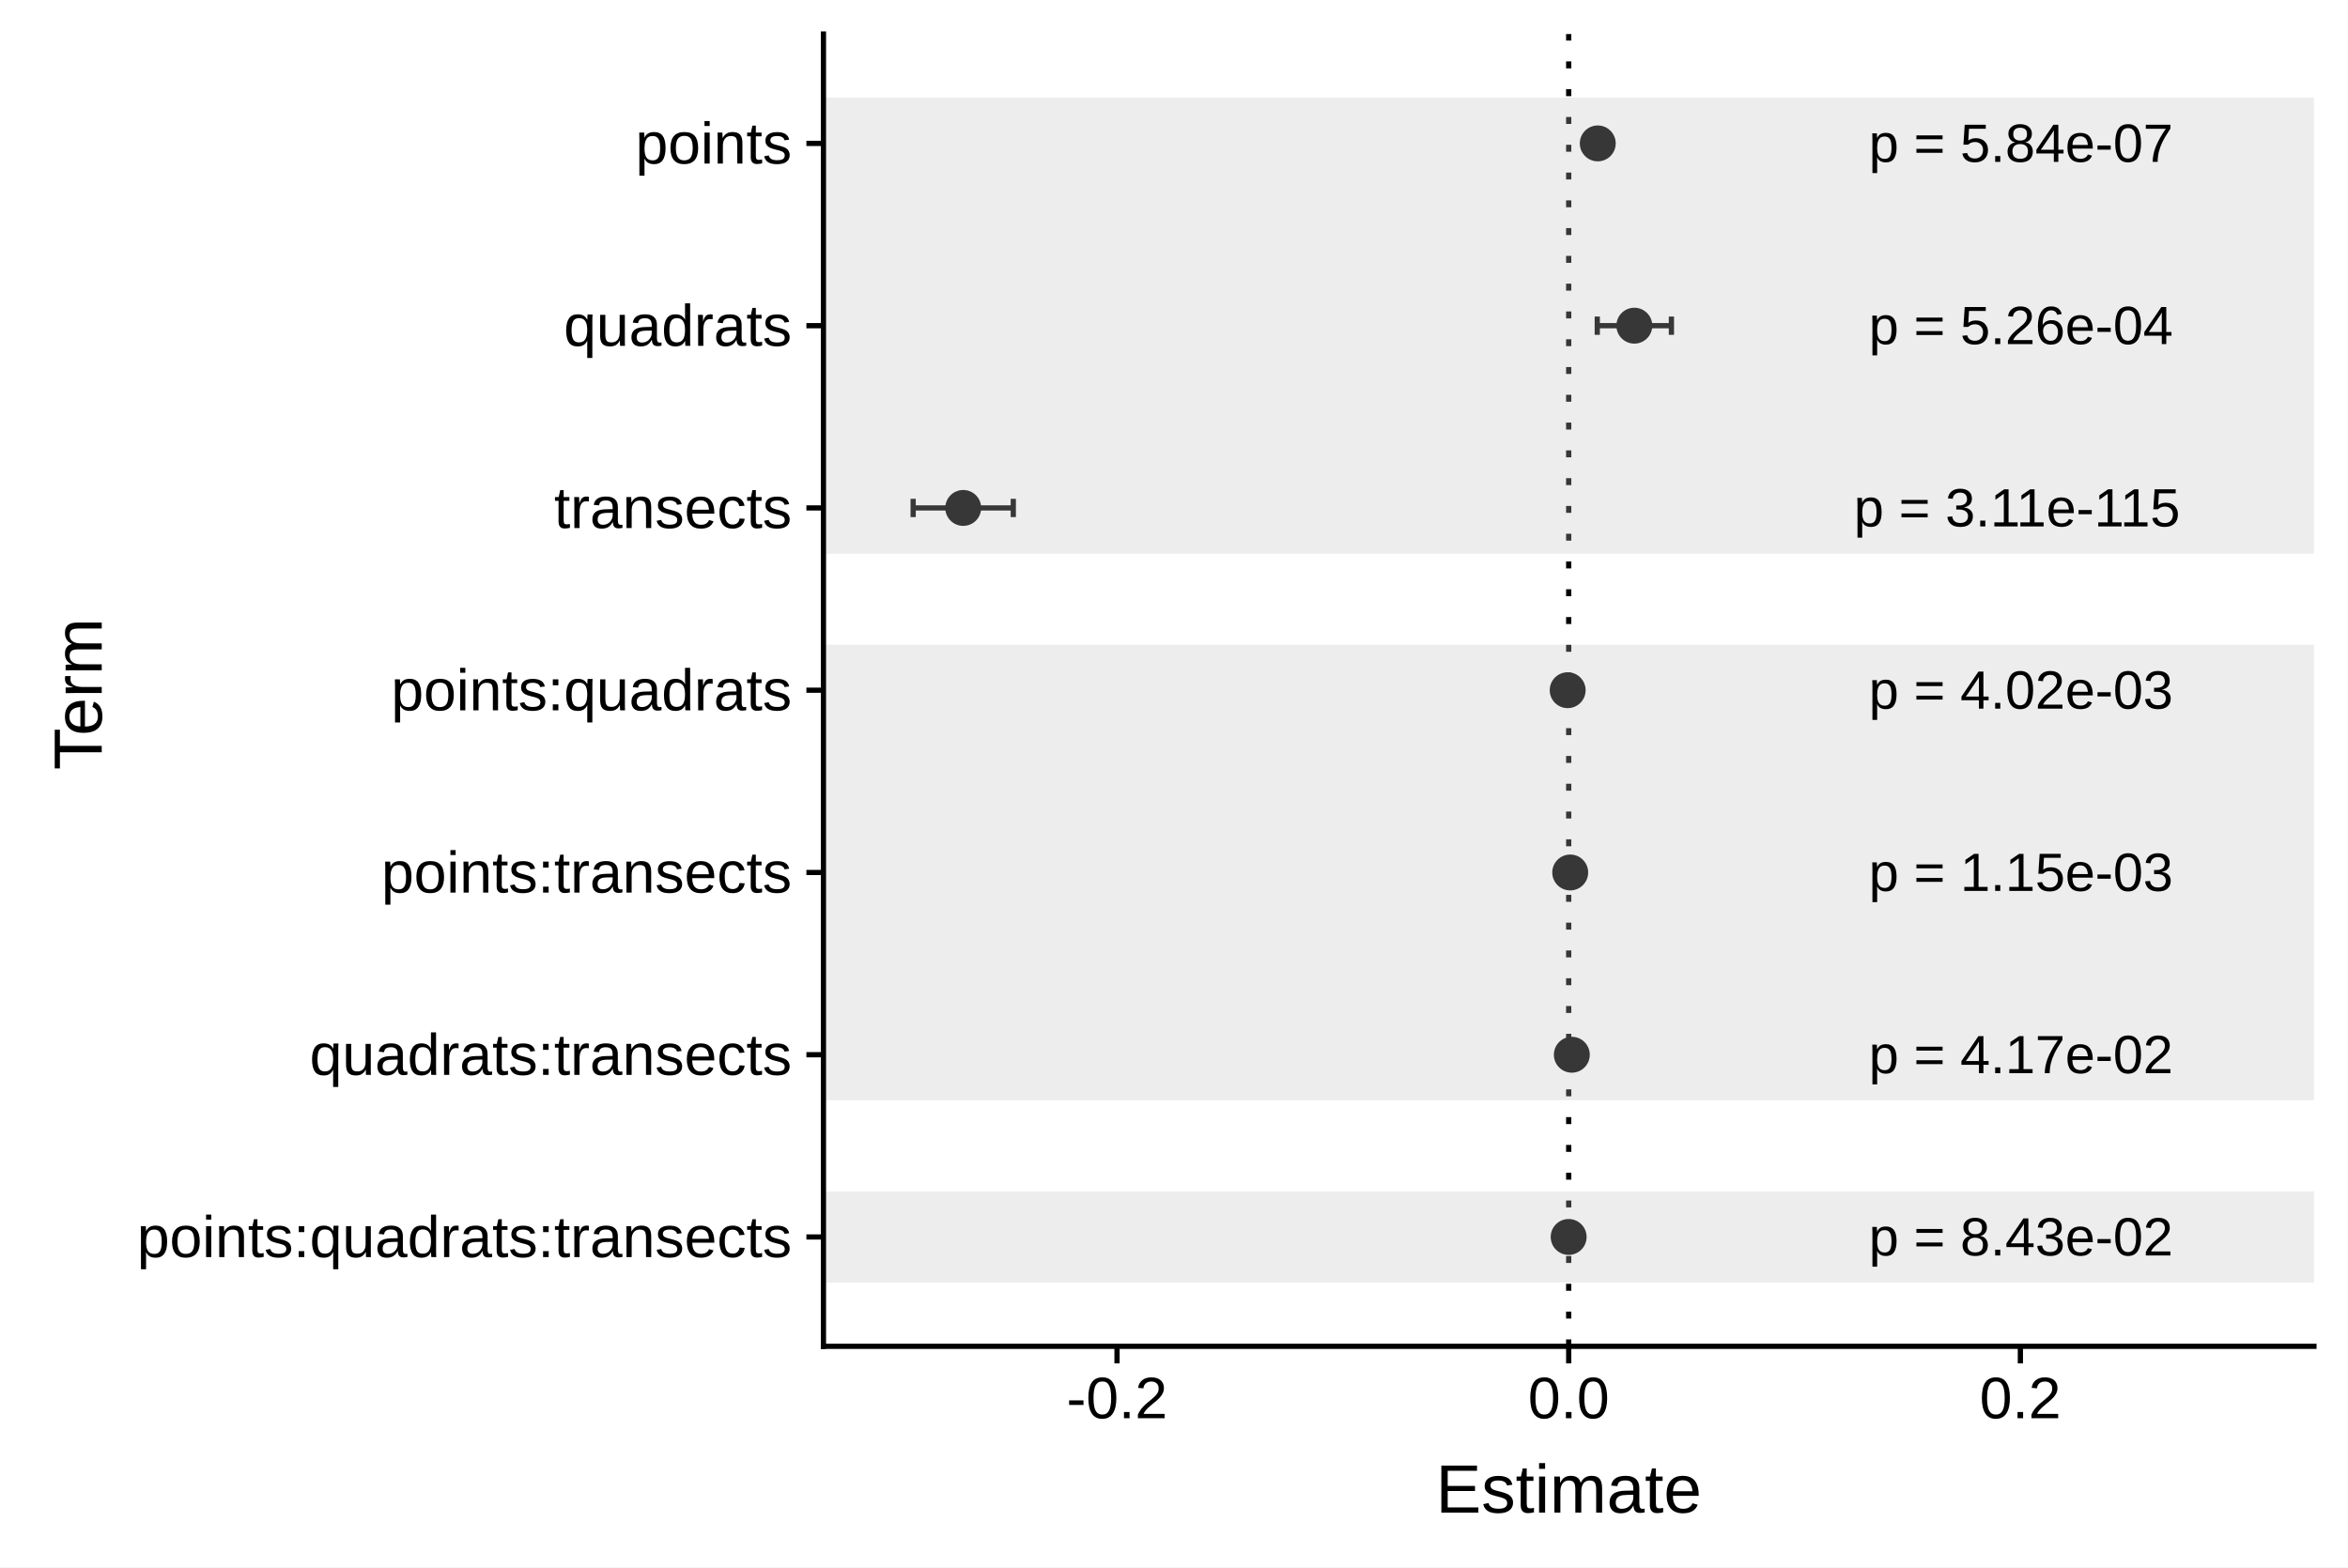
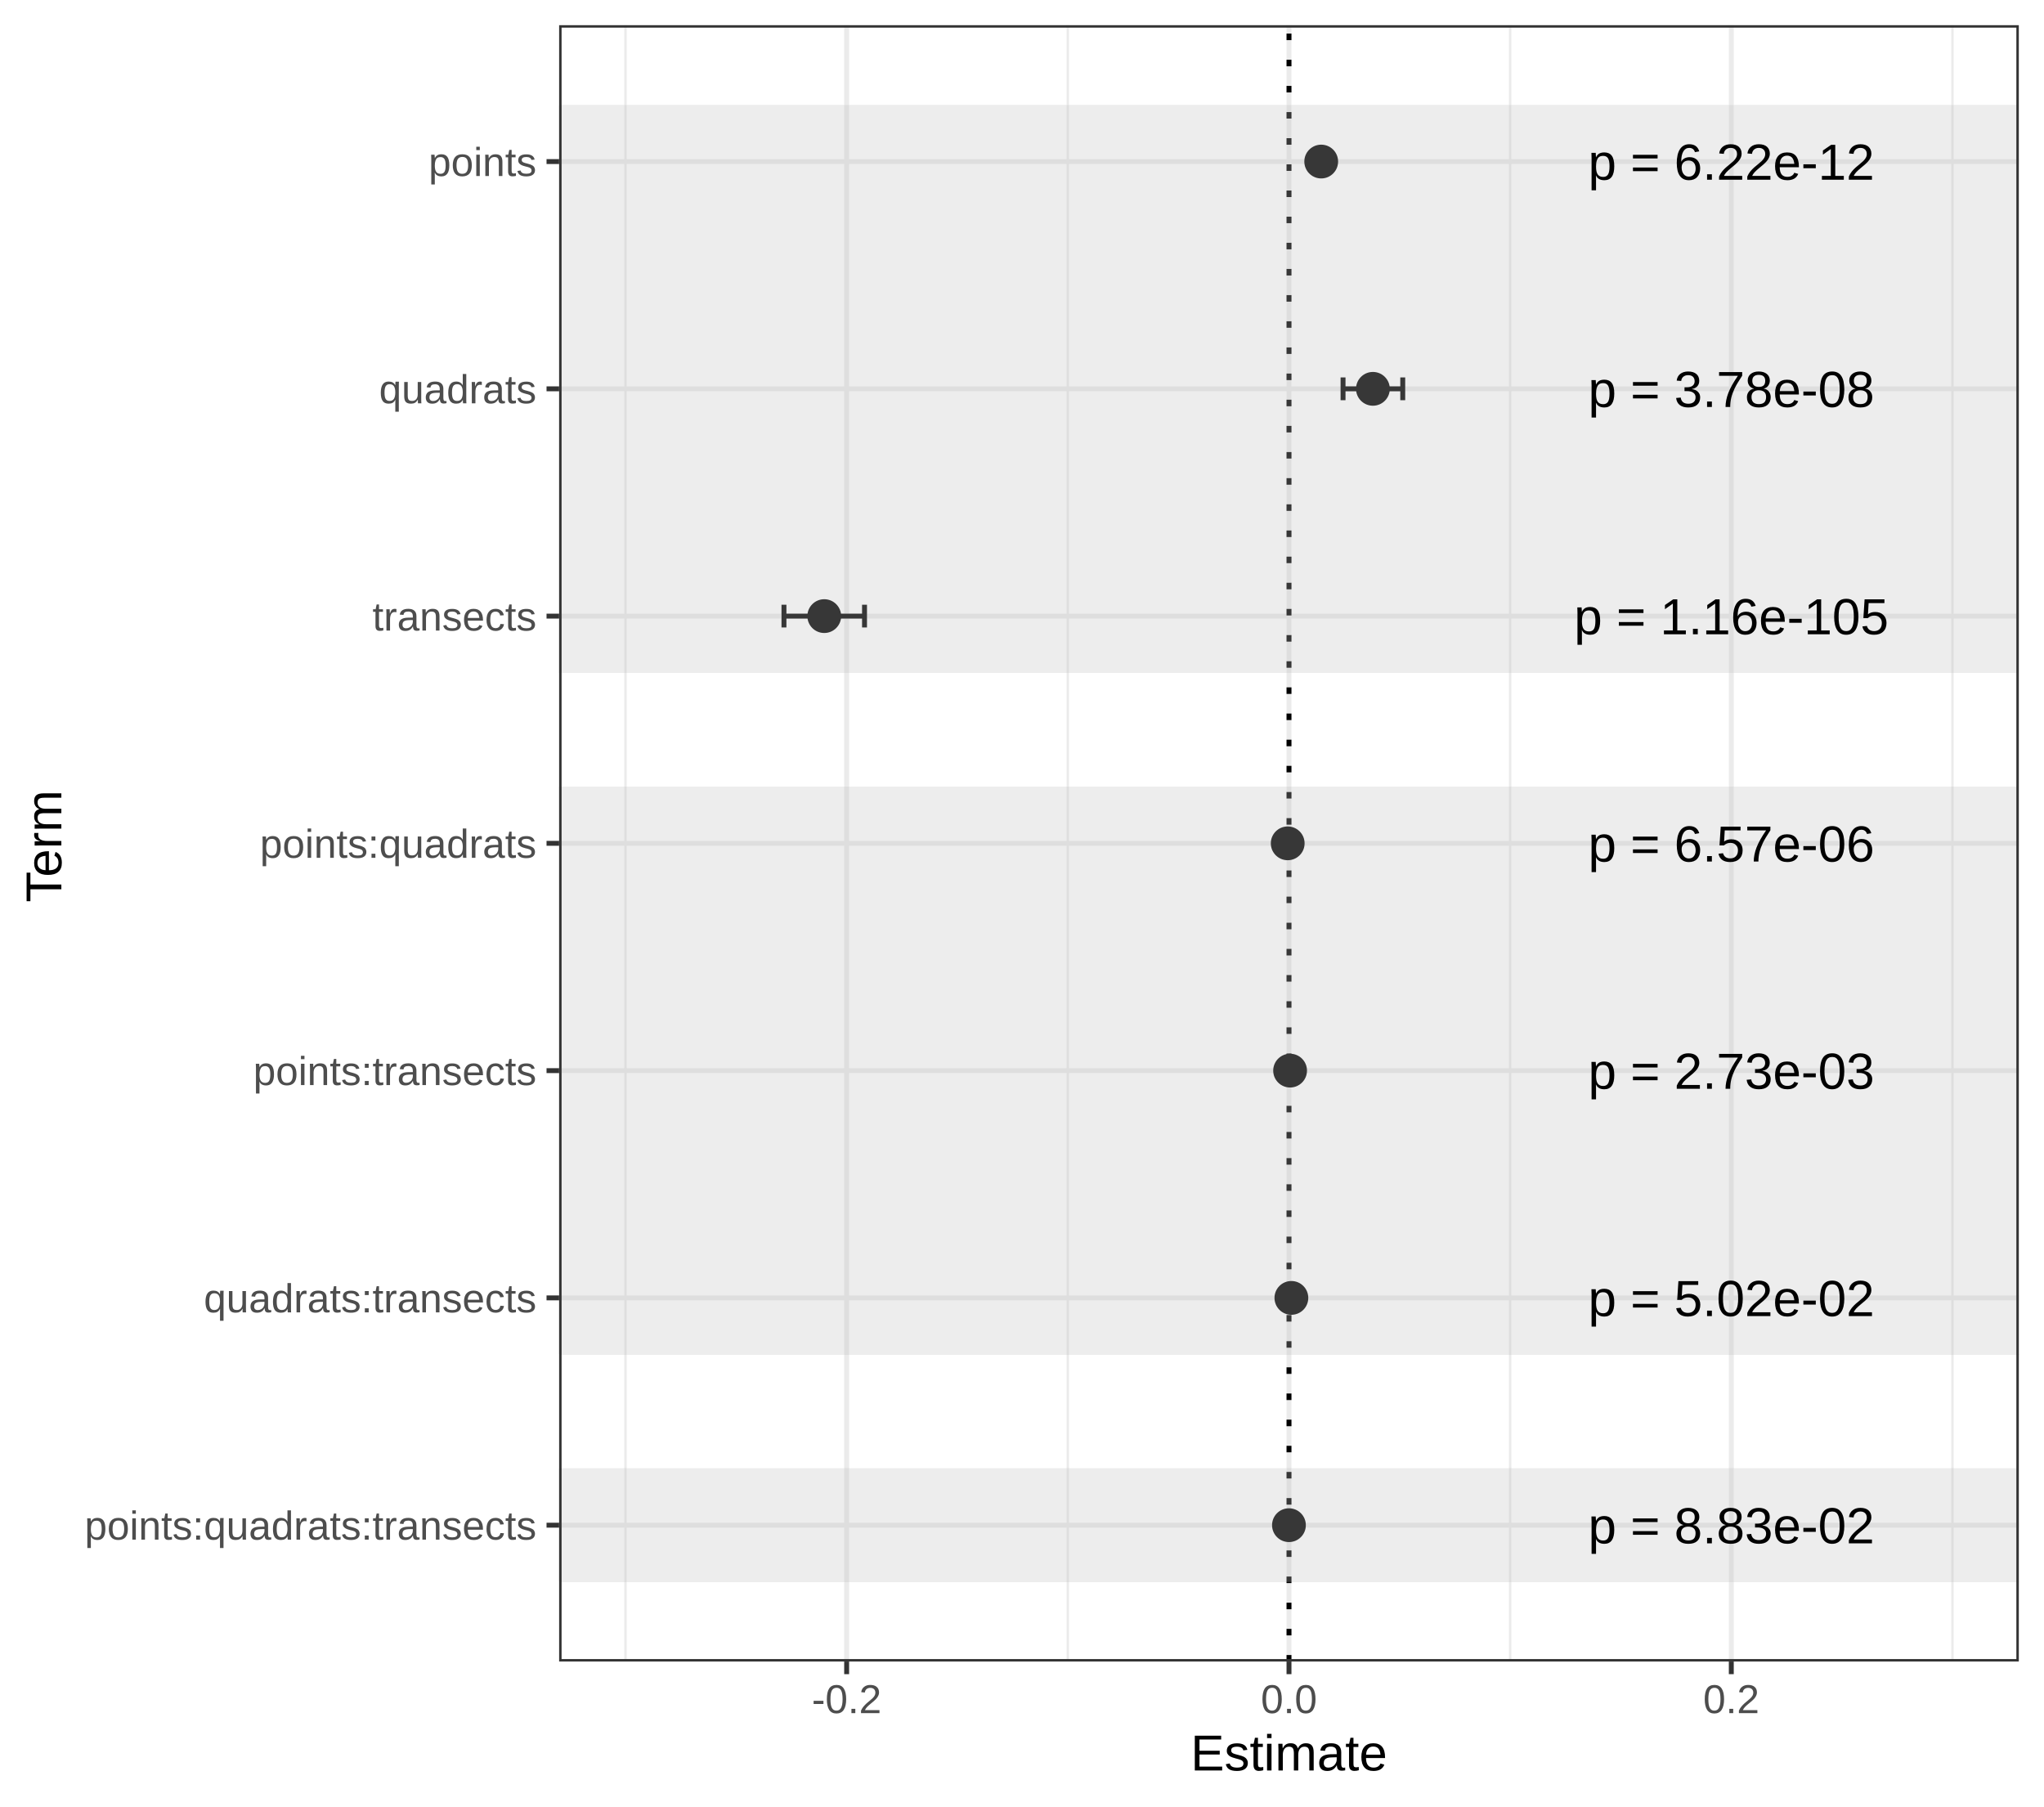
- <svg xmlns="http://www.w3.org/2000/svg" viewBox="0 0 480.75 321.00">
+ <svg xmlns="http://www.w3.org/2000/svg" viewBox="0 0 444.75 393.00">
  <defs>
    <style type="text/css">
-     line, polyline, path, rect, circle {
+     line, polyline, polygon, path, rect, circle {
      fill: none;
      stroke: #000000;
      stroke-linecap: round;
      stroke-linejoin: round;
      stroke-miterlimit: 10.00;
    }
  </style>
  </defs>
  <rect width="100%" height="100%" style="stroke: none; fill: #FFFFFF;" />
+   <rect x="0.00" y="0.00" width="444.75" height="393.00" style="stroke-width: 1.07; stroke: #FFFFFF; fill: #FFFFFF;" />
  <defs>
-     <clipPath id="cpMTY4LjU5OHw0NzMuNzc2fDI3NS43NDJ8Ni45NzM4NQ==">
-       <rect x="168.60" y="6.97" width="305.18" height="268.77" />
+     <clipPath id="cpMTIxLjY2fDQzOS4yN3wzNjEuNTF8NS40OA==">
+       <rect x="121.66" y="5.48" width="317.61" height="356.03" />
    </clipPath>
  </defs>
-   <circle cx="327.14" cy="29.37" r="2.49pt" style="stroke-width: 0.71; fill: #000000;" clip-path="url(#cpMTY4LjU5OHw0NzMuNzc2fDI3NS43NDJ8Ni45NzM4NQ==)" />
-   <circle cx="334.63" cy="66.70" r="2.49pt" style="stroke-width: 0.71; fill: #000000;" clip-path="url(#cpMTY4LjU5OHw0NzMuNzc2fDI3NS43NDJ8Ni45NzM4NQ==)" />
-   <circle cx="197.22" cy="104.03" r="2.49pt" style="stroke-width: 0.71; fill: #000000;" clip-path="url(#cpMTY4LjU5OHw0NzMuNzc2fDI3NS43NDJ8Ni45NzM4NQ==)" />
-   <circle cx="320.98" cy="141.36" r="2.49pt" style="stroke-width: 0.71; fill: #000000;" clip-path="url(#cpMTY4LjU5OHw0NzMuNzc2fDI3NS43NDJ8Ni45NzM4NQ==)" />
-   <circle cx="321.50" cy="178.69" r="2.49pt" style="stroke-width: 0.71; fill: #000000;" clip-path="url(#cpMTY4LjU5OHw0NzMuNzc2fDI3NS43NDJ8Ni45NzM4NQ==)" />
-   <circle cx="321.83" cy="216.02" r="2.49pt" style="stroke-width: 0.71; fill: #000000;" clip-path="url(#cpMTY4LjU5OHw0NzMuNzc2fDI3NS43NDJ8Ni45NzM4NQ==)" />
-   <circle cx="321.18" cy="253.34" r="2.49pt" style="stroke-width: 0.71; fill: #000000;" clip-path="url(#cpMTY4LjU5OHw0NzMuNzc2fDI3NS43NDJ8Ni45NzM4NQ==)" />
-   <polyline points="329.47,31.24 329.47,27.50 " style="stroke-width: 1.07; stroke-linecap: butt;" clip-path="url(#cpMTY4LjU5OHw0NzMuNzc2fDI3NS43NDJ8Ni45NzM4NQ==)" />
-   <polyline points="329.47,29.37 324.81,29.37 " style="stroke-width: 1.07; stroke-linecap: butt;" clip-path="url(#cpMTY4LjU5OHw0NzMuNzc2fDI3NS43NDJ8Ni45NzM4NQ==)" />
-   <polyline points="324.81,31.24 324.81,27.50 " style="stroke-width: 1.07; stroke-linecap: butt;" clip-path="url(#cpMTY4LjU5OHw0NzMuNzc2fDI3NS43NDJ8Ni45NzM4NQ==)" />
-   <polyline points="342.22,68.57 342.22,64.83 " style="stroke-width: 1.07; stroke-linecap: butt;" clip-path="url(#cpMTY4LjU5OHw0NzMuNzc2fDI3NS43NDJ8Ni45NzM4NQ==)" />
-   <polyline points="342.22,66.70 327.04,66.70 " style="stroke-width: 1.07; stroke-linecap: butt;" clip-path="url(#cpMTY4LjU5OHw0NzMuNzc2fDI3NS43NDJ8Ni45NzM4NQ==)" />
-   <polyline points="327.04,68.57 327.04,64.83 " style="stroke-width: 1.07; stroke-linecap: butt;" clip-path="url(#cpMTY4LjU5OHw0NzMuNzc2fDI3NS43NDJ8Ni45NzM4NQ==)" />
-   <polyline points="207.47,105.90 207.47,102.16 " style="stroke-width: 1.07; stroke-linecap: butt;" clip-path="url(#cpMTY4LjU5OHw0NzMuNzc2fDI3NS43NDJ8Ni45NzM4NQ==)" />
-   <polyline points="207.47,104.03 186.97,104.03 " style="stroke-width: 1.07; stroke-linecap: butt;" clip-path="url(#cpMTY4LjU5OHw0NzMuNzc2fDI3NS43NDJ8Ni45NzM4NQ==)" />
-   <polyline points="186.97,105.90 186.97,102.16 " style="stroke-width: 1.07; stroke-linecap: butt;" clip-path="url(#cpMTY4LjU5OHw0NzMuNzc2fDI3NS43NDJ8Ni45NzM4NQ==)" />
-   <polyline points="321.12,143.22 321.12,139.49 " style="stroke-width: 1.07; stroke-linecap: butt;" clip-path="url(#cpMTY4LjU5OHw0NzMuNzc2fDI3NS43NDJ8Ni45NzM4NQ==)" />
-   <polyline points="321.12,141.36 320.84,141.36 " style="stroke-width: 1.07; stroke-linecap: butt;" clip-path="url(#cpMTY4LjU5OHw0NzMuNzc2fDI3NS43NDJ8Ni45NzM4NQ==)" />
-   <polyline points="320.84,143.22 320.84,139.49 " style="stroke-width: 1.07; stroke-linecap: butt;" clip-path="url(#cpMTY4LjU5OHw0NzMuNzc2fDI3NS43NDJ8Ni45NzM4NQ==)" />
-   <polyline points="321.69,180.55 321.69,176.82 " style="stroke-width: 1.07; stroke-linecap: butt;" clip-path="url(#cpMTY4LjU5OHw0NzMuNzc2fDI3NS43NDJ8Ni45NzM4NQ==)" />
-   <polyline points="321.69,178.69 321.31,178.69 " style="stroke-width: 1.07; stroke-linecap: butt;" clip-path="url(#cpMTY4LjU5OHw0NzMuNzc2fDI3NS43NDJ8Ni45NzM4NQ==)" />
-   <polyline points="321.31,180.55 321.31,176.82 " style="stroke-width: 1.07; stroke-linecap: butt;" clip-path="url(#cpMTY4LjU5OHw0NzMuNzc2fDI3NS43NDJ8Ni45NzM4NQ==)" />
-   <polyline points="322.45,217.88 322.45,214.15 " style="stroke-width: 1.07; stroke-linecap: butt;" clip-path="url(#cpMTY4LjU5OHw0NzMuNzc2fDI3NS43NDJ8Ni45NzM4NQ==)" />
-   <polyline points="322.45,216.02 321.21,216.02 " style="stroke-width: 1.07; stroke-linecap: butt;" clip-path="url(#cpMTY4LjU5OHw0NzMuNzc2fDI3NS43NDJ8Ni45NzM4NQ==)" />
-   <polyline points="321.21,217.88 321.21,214.15 " style="stroke-width: 1.07; stroke-linecap: butt;" clip-path="url(#cpMTY4LjU5OHw0NzMuNzc2fDI3NS43NDJ8Ni45NzM4NQ==)" />
-   <polyline points="321.19,255.21 321.19,251.48 " style="stroke-width: 1.07; stroke-linecap: butt;" clip-path="url(#cpMTY4LjU5OHw0NzMuNzc2fDI3NS43NDJ8Ni45NzM4NQ==)" />
-   <polyline points="321.19,253.34 321.17,253.34 " style="stroke-width: 1.07; stroke-linecap: butt;" clip-path="url(#cpMTY4LjU5OHw0NzMuNzc2fDI3NS43NDJ8Ni45NzM4NQ==)" />
-   <polyline points="321.17,255.21 321.17,251.48 " style="stroke-width: 1.07; stroke-linecap: butt;" clip-path="url(#cpMTY4LjU5OHw0NzMuNzc2fDI3NS43NDJ8Ni45NzM4NQ==)" />
-   <line x1="321.19" y1="275.74" x2="321.19" y2="6.97" style="stroke-width: 1.07; stroke-dasharray: 1.42,4.27; stroke-linecap: butt;" clip-path="url(#cpMTY4LjU5OHw0NzMuNzc2fDI3NS43NDJ8Ni45NzM4NQ==)" />
-   <rect x="168.60" y="20.04" width="305.18" height="93.32" style="stroke-width: 1.07; stroke: none; stroke-linecap: butt; fill: #BEBEBE; fill-opacity: 0.05;" clip-path="url(#cpMTY4LjU5OHw0NzMuNzc2fDI3NS43NDJ8Ni45NzM4NQ==)" />
-   <rect x="168.60" y="20.04" width="305.18" height="93.32" style="stroke-width: 1.07; stroke: none; stroke-linecap: butt; fill: #BEBEBE; fill-opacity: 0.05;" clip-path="url(#cpMTY4LjU5OHw0NzMuNzc2fDI3NS43NDJ8Ni45NzM4NQ==)" />
-   <rect x="168.60" y="20.04" width="305.18" height="93.32" style="stroke-width: 1.07; stroke: none; stroke-linecap: butt; fill: #BEBEBE; fill-opacity: 0.05;" clip-path="url(#cpMTY4LjU5OHw0NzMuNzc2fDI3NS43NDJ8Ni45NzM4NQ==)" />
-   <rect x="168.60" y="20.04" width="305.18" height="93.32" style="stroke-width: 1.07; stroke: none; stroke-linecap: butt; fill: #BEBEBE; fill-opacity: 0.05;" clip-path="url(#cpMTY4LjU5OHw0NzMuNzc2fDI3NS43NDJ8Ni45NzM4NQ==)" />
-   <rect x="168.60" y="20.04" width="305.18" height="93.32" style="stroke-width: 1.07; stroke: none; stroke-linecap: butt; fill: #BEBEBE; fill-opacity: 0.05;" clip-path="url(#cpMTY4LjU5OHw0NzMuNzc2fDI3NS43NDJ8Ni45NzM4NQ==)" />
-   <rect x="168.60" y="20.04" width="305.18" height="93.32" style="stroke-width: 1.07; stroke: none; stroke-linecap: butt; fill: #BEBEBE; fill-opacity: 0.05;" clip-path="url(#cpMTY4LjU5OHw0NzMuNzc2fDI3NS43NDJ8Ni45NzM4NQ==)" />
-   <rect x="168.60" y="20.04" width="305.18" height="93.32" style="stroke-width: 1.07; stroke: none; stroke-linecap: butt; fill: #BEBEBE; fill-opacity: 0.05;" clip-path="url(#cpMTY4LjU5OHw0NzMuNzc2fDI3NS43NDJ8Ni45NzM4NQ==)" />
-   <rect x="168.60" y="132.03" width="305.18" height="93.32" style="stroke-width: 1.07; stroke: none; stroke-linecap: butt; fill: #BEBEBE; fill-opacity: 0.05;" clip-path="url(#cpMTY4LjU5OHw0NzMuNzc2fDI3NS43NDJ8Ni45NzM4NQ==)" />
-   <rect x="168.60" y="132.03" width="305.18" height="93.32" style="stroke-width: 1.07; stroke: none; stroke-linecap: butt; fill: #BEBEBE; fill-opacity: 0.05;" clip-path="url(#cpMTY4LjU5OHw0NzMuNzc2fDI3NS43NDJ8Ni45NzM4NQ==)" />
-   <rect x="168.60" y="132.03" width="305.18" height="93.32" style="stroke-width: 1.07; stroke: none; stroke-linecap: butt; fill: #BEBEBE; fill-opacity: 0.05;" clip-path="url(#cpMTY4LjU5OHw0NzMuNzc2fDI3NS43NDJ8Ni45NzM4NQ==)" />
-   <rect x="168.60" y="132.03" width="305.18" height="93.32" style="stroke-width: 1.07; stroke: none; stroke-linecap: butt; fill: #BEBEBE; fill-opacity: 0.05;" clip-path="url(#cpMTY4LjU5OHw0NzMuNzc2fDI3NS43NDJ8Ni45NzM4NQ==)" />
-   <rect x="168.60" y="132.03" width="305.18" height="93.32" style="stroke-width: 1.07; stroke: none; stroke-linecap: butt; fill: #BEBEBE; fill-opacity: 0.05;" clip-path="url(#cpMTY4LjU5OHw0NzMuNzc2fDI3NS43NDJ8Ni45NzM4NQ==)" />
-   <rect x="168.60" y="132.03" width="305.18" height="93.32" style="stroke-width: 1.07; stroke: none; stroke-linecap: butt; fill: #BEBEBE; fill-opacity: 0.05;" clip-path="url(#cpMTY4LjU5OHw0NzMuNzc2fDI3NS43NDJ8Ni45NzM4NQ==)" />
-   <rect x="168.60" y="132.03" width="305.18" height="93.32" style="stroke-width: 1.07; stroke: none; stroke-linecap: butt; fill: #BEBEBE; fill-opacity: 0.05;" clip-path="url(#cpMTY4LjU5OHw0NzMuNzc2fDI3NS43NDJ8Ni45NzM4NQ==)" />
-   <rect x="168.60" y="244.01" width="305.18" height="18.66" style="stroke-width: 1.07; stroke: none; stroke-linecap: butt; fill: #BEBEBE; fill-opacity: 0.05;" clip-path="url(#cpMTY4LjU5OHw0NzMuNzc2fDI3NS43NDJ8Ni45NzM4NQ==)" />
-   <rect x="168.60" y="244.01" width="305.18" height="18.66" style="stroke-width: 1.07; stroke: none; stroke-linecap: butt; fill: #BEBEBE; fill-opacity: 0.05;" clip-path="url(#cpMTY4LjU5OHw0NzMuNzc2fDI3NS43NDJ8Ni45NzM4NQ==)" />
-   <rect x="168.60" y="244.01" width="305.18" height="18.66" style="stroke-width: 1.07; stroke: none; stroke-linecap: butt; fill: #BEBEBE; fill-opacity: 0.05;" clip-path="url(#cpMTY4LjU5OHw0NzMuNzc2fDI3NS43NDJ8Ni45NzM4NQ==)" />
-   <rect x="168.60" y="244.01" width="305.18" height="18.66" style="stroke-width: 1.07; stroke: none; stroke-linecap: butt; fill: #BEBEBE; fill-opacity: 0.05;" clip-path="url(#cpMTY4LjU5OHw0NzMuNzc2fDI3NS43NDJ8Ni45NzM4NQ==)" />
-   <rect x="168.60" y="244.01" width="305.18" height="18.66" style="stroke-width: 1.07; stroke: none; stroke-linecap: butt; fill: #BEBEBE; fill-opacity: 0.05;" clip-path="url(#cpMTY4LjU5OHw0NzMuNzc2fDI3NS43NDJ8Ni45NzM4NQ==)" />
-   <rect x="168.60" y="244.01" width="305.18" height="18.66" style="stroke-width: 1.07; stroke: none; stroke-linecap: butt; fill: #BEBEBE; fill-opacity: 0.05;" clip-path="url(#cpMTY4LjU5OHw0NzMuNzc2fDI3NS43NDJ8Ni45NzM4NQ==)" />
-   <rect x="168.60" y="244.01" width="305.18" height="18.66" style="stroke-width: 1.07; stroke: none; stroke-linecap: butt; fill: #BEBEBE; fill-opacity: 0.05;" clip-path="url(#cpMTY4LjU5OHw0NzMuNzc2fDI3NS43NDJ8Ni45NzM4NQ==)" />
-   <g clip-path="url(#cpMTY4LjU5OHw0NzMuNzc2fDI3NS43NDJ8Ni45NzM4NQ==)">
-     <text x="382.63" y="257.13" style="font-size: 11.04px; font-family: Liberation Sans;" textLength="62.08px" lengthAdjust="spacingAndGlyphs">p = 8.43e-02</text>
+   <rect x="121.66" y="5.48" width="317.61" height="356.03" style="stroke-width: 1.07; stroke: none; fill: #FFFFFF;" clip-path="url(#cpMTIxLjY2fDQzOS4yN3wzNjEuNTF8NS40OA==)" />
+   <polyline points="136.10,361.51 136.10,5.48 " style="stroke-width: 0.53; stroke: #EBEBEB; stroke-linecap: butt;" clip-path="url(#cpMTIxLjY2fDQzOS4yN3wzNjEuNTF8NS40OA==)" />
+   <polyline points="232.34,361.51 232.34,5.48 " style="stroke-width: 0.53; stroke: #EBEBEB; stroke-linecap: butt;" clip-path="url(#cpMTIxLjY2fDQzOS4yN3wzNjEuNTF8NS40OA==)" />
+   <polyline points="328.59,361.51 328.59,5.48 " style="stroke-width: 0.53; stroke: #EBEBEB; stroke-linecap: butt;" clip-path="url(#cpMTIxLjY2fDQzOS4yN3wzNjEuNTF8NS40OA==)" />
+   <polyline points="424.83,361.51 424.83,5.48 " style="stroke-width: 0.53; stroke: #EBEBEB; stroke-linecap: butt;" clip-path="url(#cpMTIxLjY2fDQzOS4yN3wzNjEuNTF8NS40OA==)" />
+   <polyline points="121.66,331.84 439.27,331.84 " style="stroke-width: 1.07; stroke: #EBEBEB; stroke-linecap: butt;" clip-path="url(#cpMTIxLjY2fDQzOS4yN3wzNjEuNTF8NS40OA==)" />
+   <polyline points="121.66,282.39 439.27,282.39 " style="stroke-width: 1.07; stroke: #EBEBEB; stroke-linecap: butt;" clip-path="url(#cpMTIxLjY2fDQzOS4yN3wzNjEuNTF8NS40OA==)" />
+   <polyline points="121.66,232.94 439.27,232.94 " style="stroke-width: 1.07; stroke: #EBEBEB; stroke-linecap: butt;" clip-path="url(#cpMTIxLjY2fDQzOS4yN3wzNjEuNTF8NS40OA==)" />
+   <polyline points="121.66,183.49 439.27,183.49 " style="stroke-width: 1.07; stroke: #EBEBEB; stroke-linecap: butt;" clip-path="url(#cpMTIxLjY2fDQzOS4yN3wzNjEuNTF8NS40OA==)" />
+   <polyline points="121.66,134.05 439.27,134.05 " style="stroke-width: 1.07; stroke: #EBEBEB; stroke-linecap: butt;" clip-path="url(#cpMTIxLjY2fDQzOS4yN3wzNjEuNTF8NS40OA==)" />
+   <polyline points="121.66,84.60 439.27,84.60 " style="stroke-width: 1.07; stroke: #EBEBEB; stroke-linecap: butt;" clip-path="url(#cpMTIxLjY2fDQzOS4yN3wzNjEuNTF8NS40OA==)" />
+   <polyline points="121.66,35.15 439.27,35.15 " style="stroke-width: 1.07; stroke: #EBEBEB; stroke-linecap: butt;" clip-path="url(#cpMTIxLjY2fDQzOS4yN3wzNjEuNTF8NS40OA==)" />
+   <polyline points="184.22,361.51 184.22,5.48 " style="stroke-width: 1.07; stroke: #EBEBEB; stroke-linecap: butt;" clip-path="url(#cpMTIxLjY2fDQzOS4yN3wzNjEuNTF8NS40OA==)" />
+   <polyline points="280.47,361.51 280.47,5.48 " style="stroke-width: 1.07; stroke: #EBEBEB; stroke-linecap: butt;" clip-path="url(#cpMTIxLjY2fDQzOS4yN3wzNjEuNTF8NS40OA==)" />
+   <polyline points="376.71,361.51 376.71,5.48 " style="stroke-width: 1.07; stroke: #EBEBEB; stroke-linecap: butt;" clip-path="url(#cpMTIxLjY2fDQzOS4yN3wzNjEuNTF8NS40OA==)" />
+   <circle cx="287.48" cy="35.15" r="2.49pt" style="stroke-width: 0.71; fill: #000000;" clip-path="url(#cpMTIxLjY2fDQzOS4yN3wzNjEuNTF8NS40OA==)" />
+   <circle cx="298.73" cy="84.60" r="2.49pt" style="stroke-width: 0.71; fill: #000000;" clip-path="url(#cpMTIxLjY2fDQzOS4yN3wzNjEuNTF8NS40OA==)" />
+   <circle cx="179.35" cy="134.05" r="2.49pt" style="stroke-width: 0.71; fill: #000000;" clip-path="url(#cpMTIxLjY2fDQzOS4yN3wzNjEuNTF8NS40OA==)" />
+   <circle cx="280.19" cy="183.49" r="2.49pt" style="stroke-width: 0.71; fill: #000000;" clip-path="url(#cpMTIxLjY2fDQzOS4yN3wzNjEuNTF8NS40OA==)" />
+   <circle cx="280.71" cy="232.94" r="2.49pt" style="stroke-width: 0.71; fill: #000000;" clip-path="url(#cpMTIxLjY2fDQzOS4yN3wzNjEuNTF8NS40OA==)" />
+   <circle cx="280.99" cy="282.39" r="2.49pt" style="stroke-width: 0.71; fill: #000000;" clip-path="url(#cpMTIxLjY2fDQzOS4yN3wzNjEuNTF8NS40OA==)" />
+   <circle cx="280.46" cy="331.84" r="2.49pt" style="stroke-width: 0.71; fill: #000000;" clip-path="url(#cpMTIxLjY2fDQzOS4yN3wzNjEuNTF8NS40OA==)" />
+   <polyline points="289.48,37.62 289.48,32.68 " style="stroke-width: 1.07; stroke-linecap: butt;" clip-path="url(#cpMTIxLjY2fDQzOS4yN3wzNjEuNTF8NS40OA==)" />
+   <polyline points="289.48,35.15 285.49,35.15 " style="stroke-width: 1.07; stroke-linecap: butt;" clip-path="url(#cpMTIxLjY2fDQzOS4yN3wzNjEuNTF8NS40OA==)" />
+   <polyline points="285.49,37.62 285.49,32.68 " style="stroke-width: 1.07; stroke-linecap: butt;" clip-path="url(#cpMTIxLjY2fDQzOS4yN3wzNjEuNTF8NS40OA==)" />
+   <polyline points="305.22,87.07 305.22,82.12 " style="stroke-width: 1.07; stroke-linecap: butt;" clip-path="url(#cpMTIxLjY2fDQzOS4yN3wzNjEuNTF8NS40OA==)" />
+   <polyline points="305.22,84.60 292.23,84.60 " style="stroke-width: 1.07; stroke-linecap: butt;" clip-path="url(#cpMTIxLjY2fDQzOS4yN3wzNjEuNTF8NS40OA==)" />
+   <polyline points="292.23,87.07 292.23,82.12 " style="stroke-width: 1.07; stroke-linecap: butt;" clip-path="url(#cpMTIxLjY2fDQzOS4yN3wzNjEuNTF8NS40OA==)" />
+   <polyline points="188.11,136.52 188.11,131.57 " style="stroke-width: 1.07; stroke-linecap: butt;" clip-path="url(#cpMTIxLjY2fDQzOS4yN3wzNjEuNTF8NS40OA==)" />
+   <polyline points="188.11,134.05 170.58,134.05 " style="stroke-width: 1.07; stroke-linecap: butt;" clip-path="url(#cpMTIxLjY2fDQzOS4yN3wzNjEuNTF8NS40OA==)" />
+   <polyline points="170.58,136.52 170.58,131.57 " style="stroke-width: 1.07; stroke-linecap: butt;" clip-path="url(#cpMTIxLjY2fDQzOS4yN3wzNjEuNTF8NS40OA==)" />
+   <polyline points="280.31,185.97 280.31,181.02 " style="stroke-width: 1.07; stroke-linecap: butt;" clip-path="url(#cpMTIxLjY2fDQzOS4yN3wzNjEuNTF8NS40OA==)" />
+   <polyline points="280.31,183.49 280.07,183.49 " style="stroke-width: 1.07; stroke-linecap: butt;" clip-path="url(#cpMTIxLjY2fDQzOS4yN3wzNjEuNTF8NS40OA==)" />
+   <polyline points="280.07,185.97 280.07,181.02 " style="stroke-width: 1.07; stroke-linecap: butt;" clip-path="url(#cpMTIxLjY2fDQzOS4yN3wzNjEuNTF8NS40OA==)" />
+   <polyline points="280.88,235.42 280.88,230.47 " style="stroke-width: 1.07; stroke-linecap: butt;" clip-path="url(#cpMTIxLjY2fDQzOS4yN3wzNjEuNTF8NS40OA==)" />
+   <polyline points="280.88,232.94 280.55,232.94 " style="stroke-width: 1.07; stroke-linecap: butt;" clip-path="url(#cpMTIxLjY2fDQzOS4yN3wzNjEuNTF8NS40OA==)" />
+   <polyline points="280.55,235.42 280.55,230.47 " style="stroke-width: 1.07; stroke-linecap: butt;" clip-path="url(#cpMTIxLjY2fDQzOS4yN3wzNjEuNTF8NS40OA==)" />
+   <polyline points="281.52,284.86 281.52,279.92 " style="stroke-width: 1.07; stroke-linecap: butt;" clip-path="url(#cpMTIxLjY2fDQzOS4yN3wzNjEuNTF8NS40OA==)" />
+   <polyline points="281.52,282.39 280.47,282.39 " style="stroke-width: 1.07; stroke-linecap: butt;" clip-path="url(#cpMTIxLjY2fDQzOS4yN3wzNjEuNTF8NS40OA==)" />
+   <polyline points="280.47,284.86 280.47,279.92 " style="stroke-width: 1.07; stroke-linecap: butt;" clip-path="url(#cpMTIxLjY2fDQzOS4yN3wzNjEuNTF8NS40OA==)" />
+   <polyline points="280.47,334.31 280.47,329.37 " style="stroke-width: 1.07; stroke-linecap: butt;" clip-path="url(#cpMTIxLjY2fDQzOS4yN3wzNjEuNTF8NS40OA==)" />
+   <polyline points="280.47,331.84 280.45,331.84 " style="stroke-width: 1.07; stroke-linecap: butt;" clip-path="url(#cpMTIxLjY2fDQzOS4yN3wzNjEuNTF8NS40OA==)" />
+   <polyline points="280.45,334.31 280.45,329.37 " style="stroke-width: 1.07; stroke-linecap: butt;" clip-path="url(#cpMTIxLjY2fDQzOS4yN3wzNjEuNTF8NS40OA==)" />
+   <line x1="280.47" y1="361.51" x2="280.47" y2="5.48" style="stroke-width: 1.07; stroke-dasharray: 1.42,4.27; stroke-linecap: butt;" clip-path="url(#cpMTIxLjY2fDQzOS4yN3wzNjEuNTF8NS40OA==)" />
+   <rect x="121.66" y="22.79" width="317.61" height="123.62" style="stroke-width: 1.07; stroke: none; stroke-linecap: square; stroke-linejoin: miter; fill: #BEBEBE; fill-opacity: 0.05;" clip-path="url(#cpMTIxLjY2fDQzOS4yN3wzNjEuNTF8NS40OA==)" />
+   <rect x="121.66" y="22.79" width="317.61" height="123.62" style="stroke-width: 1.07; stroke: none; stroke-linecap: square; stroke-linejoin: miter; fill: #BEBEBE; fill-opacity: 0.05;" clip-path="url(#cpMTIxLjY2fDQzOS4yN3wzNjEuNTF8NS40OA==)" />
+   <rect x="121.66" y="22.79" width="317.61" height="123.62" style="stroke-width: 1.07; stroke: none; stroke-linecap: square; stroke-linejoin: miter; fill: #BEBEBE; fill-opacity: 0.05;" clip-path="url(#cpMTIxLjY2fDQzOS4yN3wzNjEuNTF8NS40OA==)" />
+   <rect x="121.66" y="22.79" width="317.61" height="123.62" style="stroke-width: 1.07; stroke: none; stroke-linecap: square; stroke-linejoin: miter; fill: #BEBEBE; fill-opacity: 0.05;" clip-path="url(#cpMTIxLjY2fDQzOS4yN3wzNjEuNTF8NS40OA==)" />
+   <rect x="121.66" y="22.79" width="317.61" height="123.62" style="stroke-width: 1.07; stroke: none; stroke-linecap: square; stroke-linejoin: miter; fill: #BEBEBE; fill-opacity: 0.05;" clip-path="url(#cpMTIxLjY2fDQzOS4yN3wzNjEuNTF8NS40OA==)" />
+   <rect x="121.66" y="22.79" width="317.61" height="123.62" style="stroke-width: 1.07; stroke: none; stroke-linecap: square; stroke-linejoin: miter; fill: #BEBEBE; fill-opacity: 0.05;" clip-path="url(#cpMTIxLjY2fDQzOS4yN3wzNjEuNTF8NS40OA==)" />
+   <rect x="121.66" y="22.79" width="317.61" height="123.62" style="stroke-width: 1.07; stroke: none; stroke-linecap: square; stroke-linejoin: miter; fill: #BEBEBE; fill-opacity: 0.05;" clip-path="url(#cpMTIxLjY2fDQzOS4yN3wzNjEuNTF8NS40OA==)" />
+   <rect x="121.66" y="171.13" width="317.61" height="123.62" style="stroke-width: 1.07; stroke: none; stroke-linecap: square; stroke-linejoin: miter; fill: #BEBEBE; fill-opacity: 0.05;" clip-path="url(#cpMTIxLjY2fDQzOS4yN3wzNjEuNTF8NS40OA==)" />
+   <rect x="121.66" y="171.13" width="317.61" height="123.62" style="stroke-width: 1.07; stroke: none; stroke-linecap: square; stroke-linejoin: miter; fill: #BEBEBE; fill-opacity: 0.05;" clip-path="url(#cpMTIxLjY2fDQzOS4yN3wzNjEuNTF8NS40OA==)" />
+   <rect x="121.66" y="171.13" width="317.61" height="123.62" style="stroke-width: 1.07; stroke: none; stroke-linecap: square; stroke-linejoin: miter; fill: #BEBEBE; fill-opacity: 0.05;" clip-path="url(#cpMTIxLjY2fDQzOS4yN3wzNjEuNTF8NS40OA==)" />
+   <rect x="121.66" y="171.13" width="317.61" height="123.62" style="stroke-width: 1.07; stroke: none; stroke-linecap: square; stroke-linejoin: miter; fill: #BEBEBE; fill-opacity: 0.05;" clip-path="url(#cpMTIxLjY2fDQzOS4yN3wzNjEuNTF8NS40OA==)" />
+   <rect x="121.66" y="171.13" width="317.61" height="123.62" style="stroke-width: 1.07; stroke: none; stroke-linecap: square; stroke-linejoin: miter; fill: #BEBEBE; fill-opacity: 0.05;" clip-path="url(#cpMTIxLjY2fDQzOS4yN3wzNjEuNTF8NS40OA==)" />
+   <rect x="121.66" y="171.13" width="317.61" height="123.62" style="stroke-width: 1.07; stroke: none; stroke-linecap: square; stroke-linejoin: miter; fill: #BEBEBE; fill-opacity: 0.05;" clip-path="url(#cpMTIxLjY2fDQzOS4yN3wzNjEuNTF8NS40OA==)" />
+   <rect x="121.66" y="171.13" width="317.61" height="123.62" style="stroke-width: 1.07; stroke: none; stroke-linecap: square; stroke-linejoin: miter; fill: #BEBEBE; fill-opacity: 0.05;" clip-path="url(#cpMTIxLjY2fDQzOS4yN3wzNjEuNTF8NS40OA==)" />
+   <rect x="121.66" y="319.48" width="317.61" height="24.72" style="stroke-width: 1.07; stroke: none; stroke-linecap: square; stroke-linejoin: miter; fill: #BEBEBE; fill-opacity: 0.05;" clip-path="url(#cpMTIxLjY2fDQzOS4yN3wzNjEuNTF8NS40OA==)" />
+   <rect x="121.66" y="319.48" width="317.61" height="24.72" style="stroke-width: 1.07; stroke: none; stroke-linecap: square; stroke-linejoin: miter; fill: #BEBEBE; fill-opacity: 0.05;" clip-path="url(#cpMTIxLjY2fDQzOS4yN3wzNjEuNTF8NS40OA==)" />
+   <rect x="121.66" y="319.48" width="317.61" height="24.72" style="stroke-width: 1.07; stroke: none; stroke-linecap: square; stroke-linejoin: miter; fill: #BEBEBE; fill-opacity: 0.05;" clip-path="url(#cpMTIxLjY2fDQzOS4yN3wzNjEuNTF8NS40OA==)" />
+   <rect x="121.66" y="319.48" width="317.61" height="24.72" style="stroke-width: 1.07; stroke: none; stroke-linecap: square; stroke-linejoin: miter; fill: #BEBEBE; fill-opacity: 0.05;" clip-path="url(#cpMTIxLjY2fDQzOS4yN3wzNjEuNTF8NS40OA==)" />
+   <rect x="121.66" y="319.48" width="317.61" height="24.72" style="stroke-width: 1.07; stroke: none; stroke-linecap: square; stroke-linejoin: miter; fill: #BEBEBE; fill-opacity: 0.05;" clip-path="url(#cpMTIxLjY2fDQzOS4yN3wzNjEuNTF8NS40OA==)" />
+   <rect x="121.66" y="319.48" width="317.61" height="24.72" style="stroke-width: 1.07; stroke: none; stroke-linecap: square; stroke-linejoin: miter; fill: #BEBEBE; fill-opacity: 0.05;" clip-path="url(#cpMTIxLjY2fDQzOS4yN3wzNjEuNTF8NS40OA==)" />
+   <rect x="121.66" y="319.48" width="317.61" height="24.72" style="stroke-width: 1.07; stroke: none; stroke-linecap: square; stroke-linejoin: miter; fill: #BEBEBE; fill-opacity: 0.05;" clip-path="url(#cpMTIxLjY2fDQzOS4yN3wzNjEuNTF8NS40OA==)" />
+   <g clip-path="url(#cpMTIxLjY2fDQzOS4yN3wzNjEuNTF8NS40OA==)">
+     <text x="345.56" y="335.79" style="font-size: 11.04px; font-family: Arial;" textLength="62.30px" lengthAdjust="spacingAndGlyphs">p = 8.83e-02</text>
  </g>
-   <g clip-path="url(#cpMTY4LjU5OHw0NzMuNzc2fDI3NS43NDJ8Ni45NzM4NQ==)">
-     <text x="382.63" y="219.80" style="font-size: 11.04px; font-family: Liberation Sans;" textLength="62.08px" lengthAdjust="spacingAndGlyphs">p = 4.17e-02</text>
+   <g clip-path="url(#cpMTIxLjY2fDQzOS4yN3wzNjEuNTF8NS40OA==)">
+     <text x="345.56" y="286.34" style="font-size: 11.04px; font-family: Arial;" textLength="62.30px" lengthAdjust="spacingAndGlyphs">p = 5.02e-02</text>
  </g>
-   <g clip-path="url(#cpMTY4LjU5OHw0NzMuNzc2fDI3NS43NDJ8Ni45NzM4NQ==)">
-     <text x="382.63" y="182.47" style="font-size: 11.04px; font-family: Liberation Sans;" textLength="62.08px" lengthAdjust="spacingAndGlyphs">p = 1.15e-03</text>
+   <g clip-path="url(#cpMTIxLjY2fDQzOS4yN3wzNjEuNTF8NS40OA==)">
+     <text x="345.56" y="236.89" style="font-size: 11.04px; font-family: Arial;" textLength="62.30px" lengthAdjust="spacingAndGlyphs">p = 2.73e-03</text>
  </g>
-   <g clip-path="url(#cpMTY4LjU5OHw0NzMuNzc2fDI3NS43NDJ8Ni45NzM4NQ==)">
-     <text x="382.63" y="145.14" style="font-size: 11.04px; font-family: Liberation Sans;" textLength="62.08px" lengthAdjust="spacingAndGlyphs">p = 4.02e-03</text>
+   <g clip-path="url(#cpMTIxLjY2fDQzOS4yN3wzNjEuNTF8NS40OA==)">
+     <text x="345.56" y="187.45" style="font-size: 11.04px; font-family: Arial;" textLength="62.30px" lengthAdjust="spacingAndGlyphs">p = 6.57e-06</text>
  </g>
-   <g clip-path="url(#cpMTY4LjU5OHw0NzMuNzc2fDI3NS43NDJ8Ni45NzM4NQ==)">
-     <text x="379.57" y="107.81" style="font-size: 11.04px; font-family: Liberation Sans;" textLength="68.20px" lengthAdjust="spacingAndGlyphs">p = 3.11e-115</text>
+   <g clip-path="url(#cpMTIxLjY2fDQzOS4yN3wzNjEuNTF8NS40OA==)">
+     <text x="342.49" y="138.00" style="font-size: 11.04px; font-family: Arial;" textLength="68.44px" lengthAdjust="spacingAndGlyphs">p = 1.16e-105</text>
  </g>
-   <g clip-path="url(#cpMTY4LjU5OHw0NzMuNzc2fDI3NS43NDJ8Ni45NzM4NQ==)">
-     <text x="382.63" y="70.48" style="font-size: 11.04px; font-family: Liberation Sans;" textLength="62.08px" lengthAdjust="spacingAndGlyphs">p = 5.26e-04</text>
+   <g clip-path="url(#cpMTIxLjY2fDQzOS4yN3wzNjEuNTF8NS40OA==)">
+     <text x="345.56" y="88.55" style="font-size: 11.04px; font-family: Arial;" textLength="62.30px" lengthAdjust="spacingAndGlyphs">p = 3.78e-08</text>
  </g>
-   <g clip-path="url(#cpMTY4LjU5OHw0NzMuNzc2fDI3NS43NDJ8Ni45NzM4NQ==)">
-     <text x="382.63" y="33.15" style="font-size: 11.04px; font-family: Liberation Sans;" textLength="62.08px" lengthAdjust="spacingAndGlyphs">p = 5.84e-07</text>
+   <g clip-path="url(#cpMTIxLjY2fDQzOS4yN3wzNjEuNTF8NS40OA==)">
+     <text x="345.56" y="39.10" style="font-size: 11.04px; font-family: Arial;" textLength="62.30px" lengthAdjust="spacingAndGlyphs">p = 6.22e-12</text>
  </g>
+   <rect x="121.66" y="5.48" width="317.61" height="356.03" style="stroke-width: 1.07; stroke: #333333;" clip-path="url(#cpMTIxLjY2fDQzOS4yN3wzNjEuNTF8NS40OA==)" />
  <defs>
-     <clipPath id="cpMHw0ODAuNzV8MzIxfDA=">
-       <rect x="0.00" y="0.00" width="480.75" height="321.00" />
+     <clipPath id="cpMC4wMHw0NDQuNzV8MzkzLjAwfDAuMDA=">
+       <rect x="0.00" y="0.00" width="444.75" height="393.00" />
    </clipPath>
  </defs>
-   <polyline points="168.60,275.74 168.60,6.97 " style="stroke-width: 1.07; stroke-linecap: square;" clip-path="url(#cpMHw0ODAuNzV8MzIxfDA=)" />
-   <g clip-path="url(#cpMHw0ODAuNzV8MzIxfDA=)">
-     <text x="28.05" y="257.47" style="font-size: 12.00px; font-family: Liberation Sans;" textLength="134.07px" lengthAdjust="spacingAndGlyphs">points:quadrats:transects</text>
+   <g clip-path="url(#cpMC4wMHw0NDQuNzV8MzkzLjAwfDAuMDA=)">
+     <text x="18.41" y="334.99" style="font-size: 8.80px; fill: #4D4D4D; font-family: Arial;" textLength="98.32px" lengthAdjust="spacingAndGlyphs">points:quadrats:transects</text>
  </g>
-   <g clip-path="url(#cpMHw0ODAuNzV8MzIxfDA=)">
-     <text x="63.40" y="220.14" style="font-size: 12.00px; font-family: Liberation Sans;" textLength="98.72px" lengthAdjust="spacingAndGlyphs">quadrats:transects</text>
+   <g clip-path="url(#cpMC4wMHw0NDQuNzV8MzkzLjAwfDAuMDA=)">
+     <text x="44.34" y="285.54" style="font-size: 8.80px; fill: #4D4D4D; font-family: Arial;" textLength="72.39px" lengthAdjust="spacingAndGlyphs">quadrats:transects</text>
  </g>
-   <g clip-path="url(#cpMHw0ODAuNzV8MzIxfDA=)">
-     <text x="78.08" y="182.81" style="font-size: 12.00px; font-family: Liberation Sans;" textLength="84.04px" lengthAdjust="spacingAndGlyphs">points:transects</text>
+   <g clip-path="url(#cpMC4wMHw0NDQuNzV8MzkzLjAwfDAuMDA=)">
+     <text x="55.10" y="236.09" style="font-size: 8.80px; fill: #4D4D4D; font-family: Arial;" textLength="61.63px" lengthAdjust="spacingAndGlyphs">points:transects</text>
  </g>
-   <g clip-path="url(#cpMHw0ODAuNzV8MzIxfDA=)">
-     <text x="80.07" y="145.48" style="font-size: 12.00px; font-family: Liberation Sans;" textLength="82.05px" lengthAdjust="spacingAndGlyphs">points:quadrats</text>
+   <g clip-path="url(#cpMC4wMHw0NDQuNzV8MzkzLjAwfDAuMDA=)">
+     <text x="56.56" y="186.64" style="font-size: 8.80px; fill: #4D4D4D; font-family: Arial;" textLength="60.17px" lengthAdjust="spacingAndGlyphs">points:quadrats</text>
  </g>
-   <g clip-path="url(#cpMHw0ODAuNzV8MzIxfDA=)">
-     <text x="113.44" y="108.15" style="font-size: 12.00px; font-family: Liberation Sans;" textLength="48.69px" lengthAdjust="spacingAndGlyphs">transects</text>
+   <g clip-path="url(#cpMC4wMHw0NDQuNzV8MzkzLjAwfDAuMDA=)">
+     <text x="81.03" y="137.20" style="font-size: 8.80px; fill: #4D4D4D; font-family: Arial;" textLength="35.70px" lengthAdjust="spacingAndGlyphs">transects</text>
  </g>
-   <g clip-path="url(#cpMHw0ODAuNzV8MzIxfDA=)">
-     <text x="115.42" y="70.83" style="font-size: 12.00px; font-family: Liberation Sans;" textLength="46.70px" lengthAdjust="spacingAndGlyphs">quadrats</text>
+   <g clip-path="url(#cpMC4wMHw0NDQuNzV8MzkzLjAwfDAuMDA=)">
+     <text x="82.48" y="87.75" style="font-size: 8.80px; fill: #4D4D4D; font-family: Arial;" textLength="34.25px" lengthAdjust="spacingAndGlyphs">quadrats</text>
  </g>
-   <g clip-path="url(#cpMHw0ODAuNzV8MzIxfDA=)">
-     <text x="130.10" y="33.50" style="font-size: 12.00px; font-family: Liberation Sans;" textLength="32.02px" lengthAdjust="spacingAndGlyphs">points</text>
+   <g clip-path="url(#cpMC4wMHw0NDQuNzV8MzkzLjAwfDAuMDA=)">
+     <text x="93.25" y="38.30" style="font-size: 8.80px; fill: #4D4D4D; font-family: Arial;" textLength="23.48px" lengthAdjust="spacingAndGlyphs">points</text>
  </g>
-   <polyline points="165.11,253.34 168.60,253.34 " style="stroke-width: 1.07; stroke-linecap: butt;" clip-path="url(#cpMHw0ODAuNzV8MzIxfDA=)" />
-   <polyline points="165.11,216.02 168.60,216.02 " style="stroke-width: 1.07; stroke-linecap: butt;" clip-path="url(#cpMHw0ODAuNzV8MzIxfDA=)" />
-   <polyline points="165.11,178.69 168.60,178.69 " style="stroke-width: 1.07; stroke-linecap: butt;" clip-path="url(#cpMHw0ODAuNzV8MzIxfDA=)" />
-   <polyline points="165.11,141.36 168.60,141.36 " style="stroke-width: 1.07; stroke-linecap: butt;" clip-path="url(#cpMHw0ODAuNzV8MzIxfDA=)" />
-   <polyline points="165.11,104.03 168.60,104.03 " style="stroke-width: 1.07; stroke-linecap: butt;" clip-path="url(#cpMHw0ODAuNzV8MzIxfDA=)" />
-   <polyline points="165.11,66.70 168.60,66.70 " style="stroke-width: 1.07; stroke-linecap: butt;" clip-path="url(#cpMHw0ODAuNzV8MzIxfDA=)" />
-   <polyline points="165.11,29.37 168.60,29.37 " style="stroke-width: 1.07; stroke-linecap: butt;" clip-path="url(#cpMHw0ODAuNzV8MzIxfDA=)" />
-   <polyline points="168.60,275.74 473.78,275.74 " style="stroke-width: 1.07; stroke-linecap: square;" clip-path="url(#cpMHw0ODAuNzV8MzIxfDA=)" />
-   <polyline points="228.71,279.23 228.71,275.74 " style="stroke-width: 1.07; stroke-linecap: butt;" clip-path="url(#cpMHw0ODAuNzV8MzIxfDA=)" />
-   <polyline points="321.19,279.23 321.19,275.74 " style="stroke-width: 1.07; stroke-linecap: butt;" clip-path="url(#cpMHw0ODAuNzV8MzIxfDA=)" />
-   <polyline points="413.67,279.23 413.67,275.74 " style="stroke-width: 1.07; stroke-linecap: butt;" clip-path="url(#cpMHw0ODAuNzV8MzIxfDA=)" />
-   <g clip-path="url(#cpMHw0ODAuNzV8MzIxfDA=)">
-     <text x="218.37" y="290.47" style="font-size: 12.00px; font-family: Liberation Sans;" textLength="20.68px" lengthAdjust="spacingAndGlyphs">-0.2</text>
+   <polyline points="118.92,331.84 121.66,331.84 " style="stroke-width: 1.07; stroke: #333333; stroke-linecap: butt;" clip-path="url(#cpMC4wMHw0NDQuNzV8MzkzLjAwfDAuMDA=)" />
+   <polyline points="118.92,282.39 121.66,282.39 " style="stroke-width: 1.07; stroke: #333333; stroke-linecap: butt;" clip-path="url(#cpMC4wMHw0NDQuNzV8MzkzLjAwfDAuMDA=)" />
+   <polyline points="118.92,232.94 121.66,232.94 " style="stroke-width: 1.07; stroke: #333333; stroke-linecap: butt;" clip-path="url(#cpMC4wMHw0NDQuNzV8MzkzLjAwfDAuMDA=)" />
+   <polyline points="118.92,183.49 121.66,183.49 " style="stroke-width: 1.07; stroke: #333333; stroke-linecap: butt;" clip-path="url(#cpMC4wMHw0NDQuNzV8MzkzLjAwfDAuMDA=)" />
+   <polyline points="118.92,134.05 121.66,134.05 " style="stroke-width: 1.07; stroke: #333333; stroke-linecap: butt;" clip-path="url(#cpMC4wMHw0NDQuNzV8MzkzLjAwfDAuMDA=)" />
+   <polyline points="118.92,84.60 121.66,84.60 " style="stroke-width: 1.07; stroke: #333333; stroke-linecap: butt;" clip-path="url(#cpMC4wMHw0NDQuNzV8MzkzLjAwfDAuMDA=)" />
+   <polyline points="118.92,35.15 121.66,35.15 " style="stroke-width: 1.07; stroke: #333333; stroke-linecap: butt;" clip-path="url(#cpMC4wMHw0NDQuNzV8MzkzLjAwfDAuMDA=)" />
+   <polyline points="184.22,364.25 184.22,361.51 " style="stroke-width: 1.07; stroke: #333333; stroke-linecap: butt;" clip-path="url(#cpMC4wMHw0NDQuNzV8MzkzLjAwfDAuMDA=)" />
+   <polyline points="280.47,364.25 280.47,361.51 " style="stroke-width: 1.07; stroke: #333333; stroke-linecap: butt;" clip-path="url(#cpMC4wMHw0NDQuNzV8MzkzLjAwfDAuMDA=)" />
+   <polyline points="376.71,364.25 376.71,361.51 " style="stroke-width: 1.07; stroke: #333333; stroke-linecap: butt;" clip-path="url(#cpMC4wMHw0NDQuNzV8MzkzLjAwfDAuMDA=)" />
+   <g clip-path="url(#cpMC4wMHw0NDQuNzV8MzkzLjAwfDAuMDA=)">
+     <text x="176.64" y="372.74" style="font-size: 8.80px; fill: #4D4D4D; font-family: Arial;" textLength="15.16px" lengthAdjust="spacingAndGlyphs">-0.2</text>
  </g>
-   <g clip-path="url(#cpMHw0ODAuNzV8MzIxfDA=)">
-     <text x="312.85" y="290.47" style="font-size: 12.00px; font-family: Liberation Sans;" textLength="16.68px" lengthAdjust="spacingAndGlyphs">0.0</text>
+   <g clip-path="url(#cpMC4wMHw0NDQuNzV8MzkzLjAwfDAuMDA=)">
+     <text x="274.35" y="372.74" style="font-size: 8.80px; fill: #4D4D4D; font-family: Arial;" textLength="12.23px" lengthAdjust="spacingAndGlyphs">0.0</text>
  </g>
-   <g clip-path="url(#cpMHw0ODAuNzV8MzIxfDA=)">
-     <text x="405.32" y="290.47" style="font-size: 12.00px; font-family: Liberation Sans;" textLength="16.68px" lengthAdjust="spacingAndGlyphs">0.2</text>
+   <g clip-path="url(#cpMC4wMHw0NDQuNzV8MzkzLjAwfDAuMDA=)">
+     <text x="370.59" y="372.74" style="font-size: 8.80px; fill: #4D4D4D; font-family: Arial;" textLength="12.23px" lengthAdjust="spacingAndGlyphs">0.2</text>
  </g>
-   <g clip-path="url(#cpMHw0ODAuNzV8MzIxfDA=)">
-     <text x="293.96" y="309.80" style="font-size: 14.00px; font-family: Liberation Sans;" textLength="54.46px" lengthAdjust="spacingAndGlyphs">Estimate</text>
+   <g clip-path="url(#cpMC4wMHw0NDQuNzV8MzkzLjAwfDAuMDA=)">
+     <text x="259.07" y="385.21" style="font-size: 11.00px; font-family: Arial;" textLength="42.79px" lengthAdjust="spacingAndGlyphs">Estimate</text>
  </g>
-   <g clip-path="url(#cpMHw0ODAuNzV8MzIxfDA=)">
-     <text transform="translate(20.83,157.69) rotate(-90)" style="font-size: 14.00px; font-family: Liberation Sans;" textLength="32.66px" lengthAdjust="spacingAndGlyphs">Term</text>
+   <g clip-path="url(#cpMC4wMHw0NDQuNzV8MzkzLjAwfDAuMDA=)">
+     <text transform="translate(13.35,196.33) rotate(-90)" style="font-size: 11.00px; font-family: Arial;" textLength="25.66px" lengthAdjust="spacingAndGlyphs">Term</text>
  </g>
</svg>
